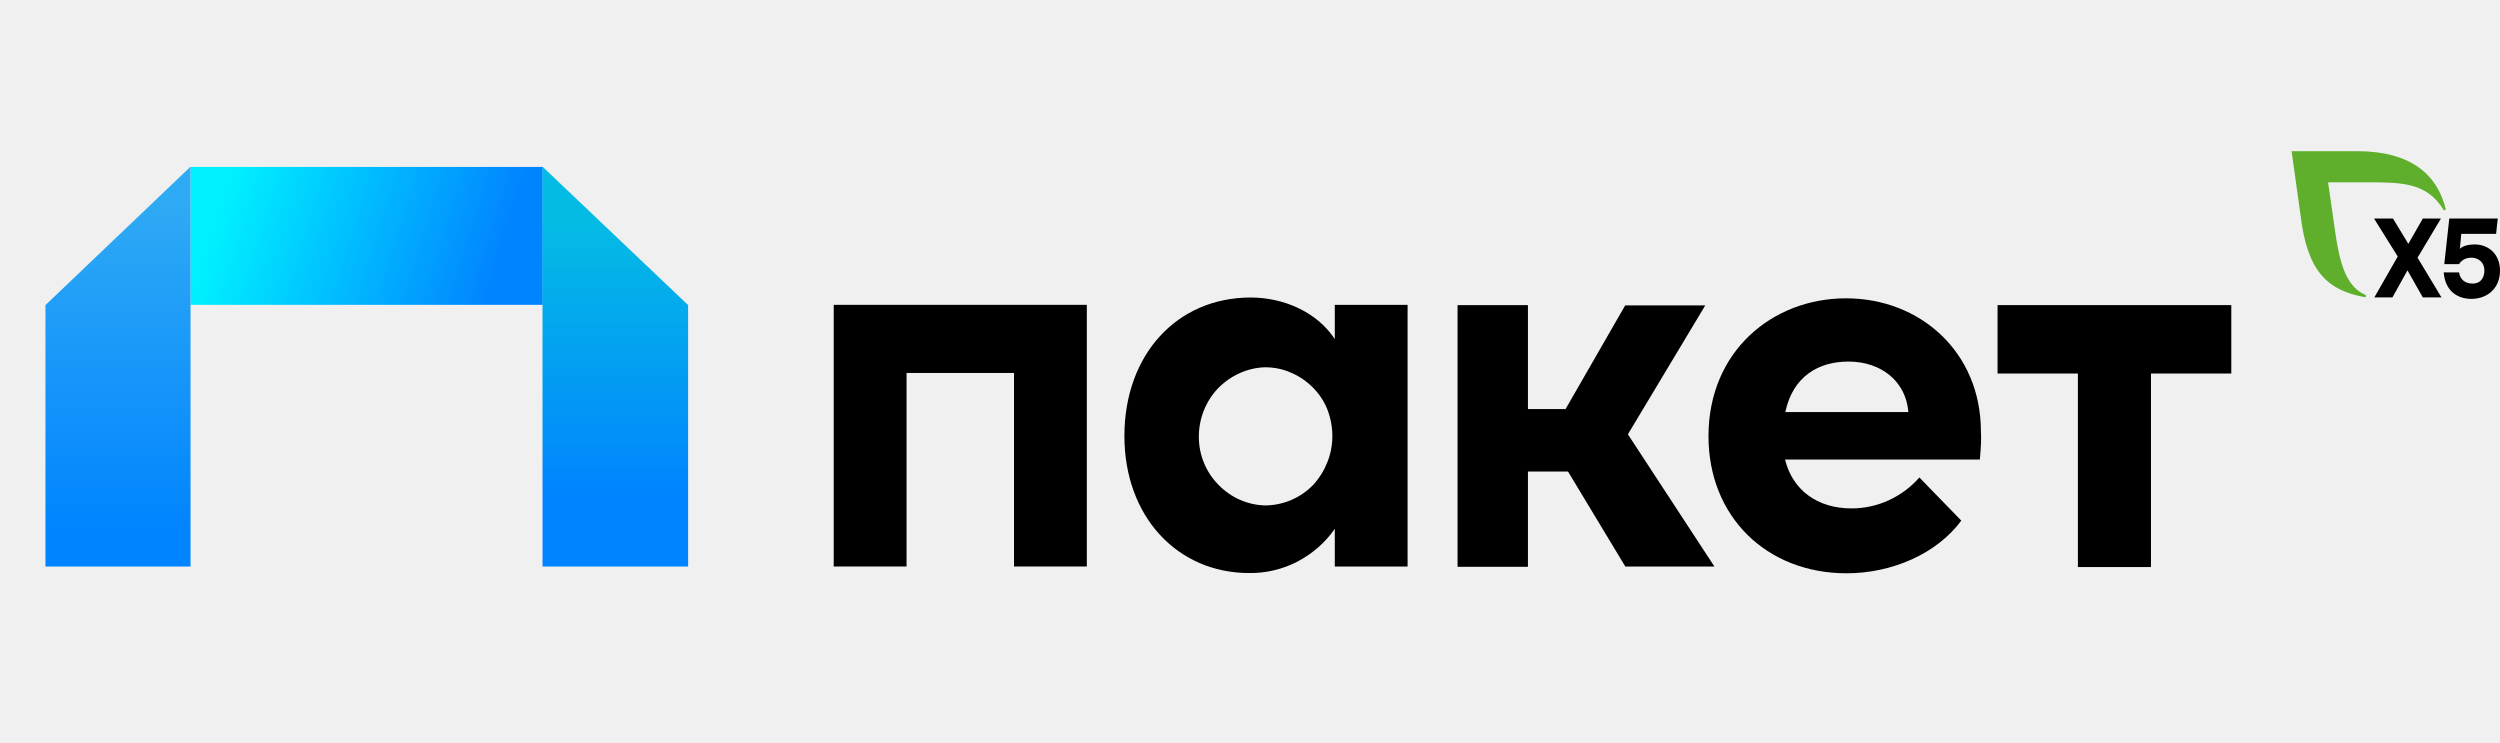
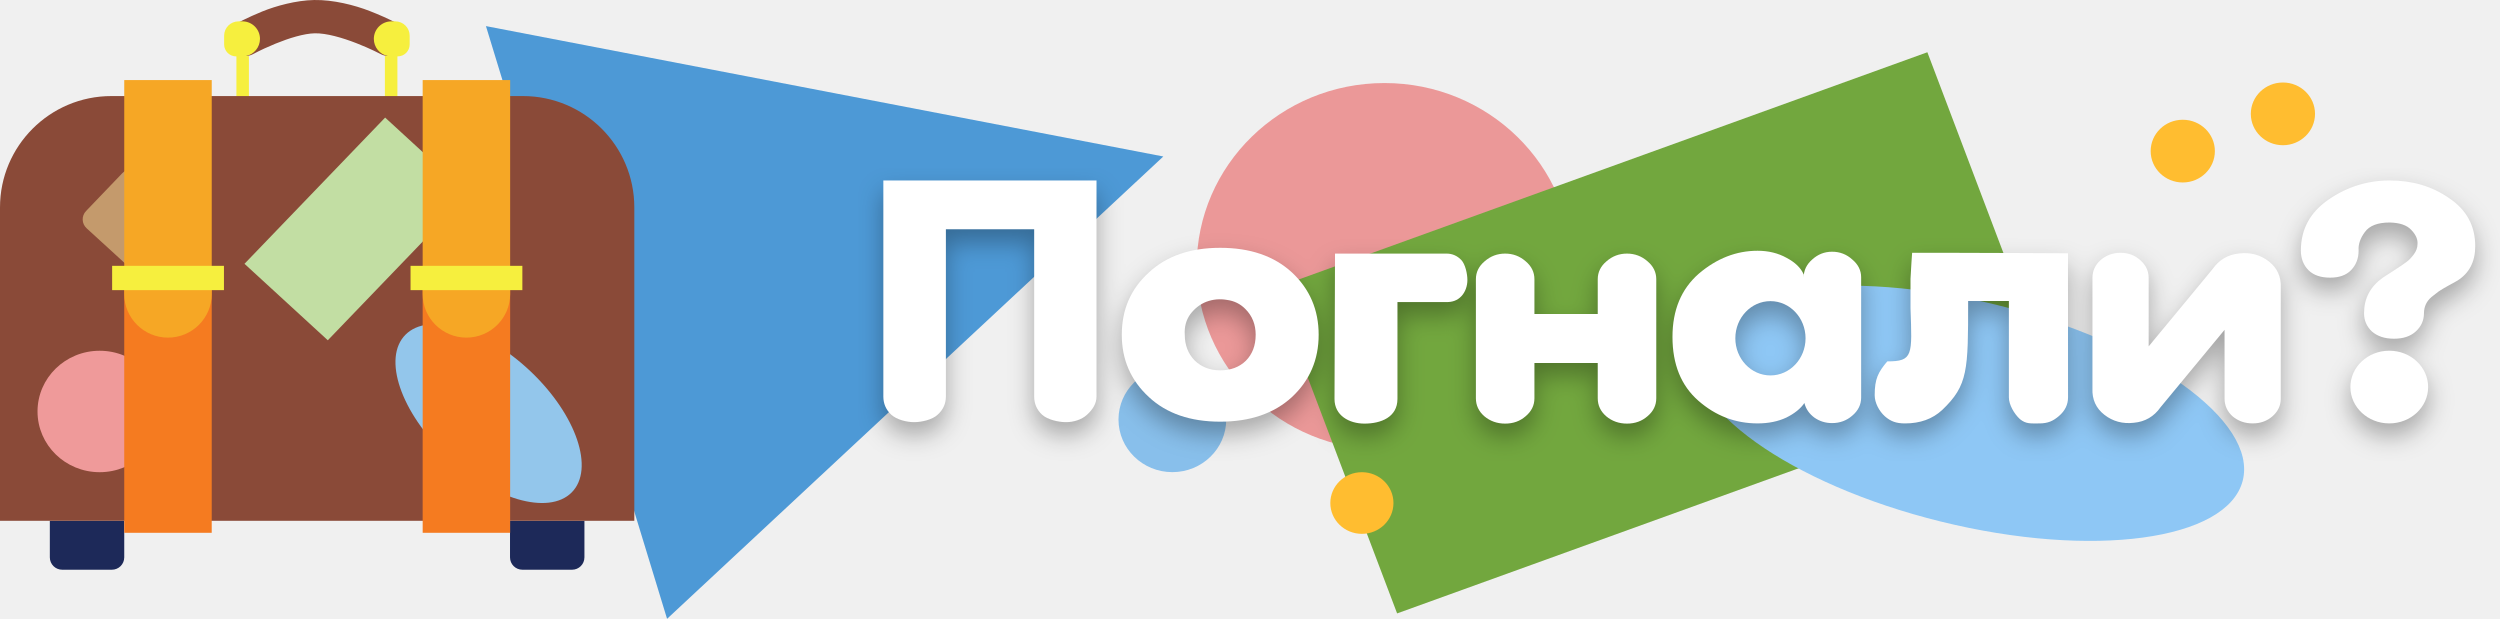
- <svg xmlns="http://www.w3.org/2000/svg" width="165" height="49" viewBox="0 0 165 49" fill="none">
-   <path d="M35.82 11.018H12.574V20.119H35.82V11.018Z" fill="url(#paint0_linear_1402_18236)" />
-   <path d="M3 37.407V20.137L12.575 11V37.389H3V37.407Z" fill="url(#paint1_linear_1402_18236)" />
-   <path d="M45.416 37.407V20.137L35.806 11V37.389H45.416V37.407Z" fill="url(#paint2_linear_1402_18236)" />
-   <path d="M55.026 20.119H71.73V37.389H66.924V24.616H59.832V37.389H55.026V20.119Z" fill="black" />
-   <path d="M88.096 20.12H92.901V37.39H88.096V34.9C87.457 35.831 86.606 36.548 85.631 37.067C84.656 37.569 83.556 37.838 82.439 37.82C77.722 37.82 74.211 34.111 74.211 28.773C74.211 23.434 77.651 19.636 82.545 19.636C84.744 19.636 86.925 20.603 88.096 22.377V20.12ZM87.936 28.791C87.936 28.199 87.829 27.608 87.617 27.053C87.404 26.497 87.067 25.996 86.659 25.584C86.251 25.172 85.737 24.813 85.205 24.598C84.656 24.348 84.07 24.24 83.485 24.24C82.315 24.276 81.198 24.796 80.382 25.637C79.566 26.497 79.123 27.644 79.123 28.826C79.123 30.009 79.584 31.155 80.418 31.997C81.251 32.857 82.368 33.341 83.538 33.359C84.709 33.341 85.844 32.857 86.677 31.997C87.475 31.119 87.936 29.973 87.936 28.791Z" fill="black" />
-   <path d="M107.281 37.407L103.487 31.119H100.844V37.407H96.199V20.137H100.844V26.998H103.327L107.263 20.155H112.548L107.441 28.664L113.15 37.389H107.281V37.407Z" fill="black" />
-   <path d="M130.669 30.331H117.813C118.31 32.355 119.959 33.555 122.193 33.555C123.044 33.555 123.878 33.376 124.658 33.018C125.438 32.659 126.112 32.158 126.679 31.513L129.445 34.361C127.832 36.547 124.871 37.837 121.874 37.837C116.59 37.837 112.76 34.093 112.76 28.79C112.76 23.182 116.98 19.689 121.839 19.689C126.697 19.689 130.74 23.2 130.74 28.485C130.775 28.969 130.74 29.578 130.669 30.331ZM125.952 27.195C125.793 25.171 124.161 23.863 121.998 23.863C120.012 23.863 118.328 24.849 117.831 27.195H125.952Z" fill="black" />
-   <path d="M147.266 20.119V24.652H141.964V37.425H137.141V24.652H131.839V20.137H147.266V20.119Z" fill="black" />
-   <path d="M159.906 19.629L158.894 17.842L157.901 19.629H156.706L158.251 16.93L156.688 14.425H157.938L158.95 16.095L159.906 14.425H161.101L159.557 17.007L161.138 19.629H159.906Z" fill="black" />
-   <path d="M165 17.861C165 19.007 164.191 19.726 163.106 19.726C162.168 19.726 161.377 19.182 161.285 17.978H162.297C162.37 18.502 162.756 18.716 163.198 18.716C163.731 18.716 163.97 18.327 163.97 17.842C163.97 17.337 163.602 17.007 163.106 17.007C162.683 17.007 162.425 17.221 162.297 17.434H161.322L161.653 14.424H164.853L164.743 15.434H162.444L162.352 16.424C162.352 16.424 162.591 16.133 163.327 16.133C164.228 16.133 165 16.754 165 17.861Z" fill="black" />
-   <path d="M161.414 13.783C160.862 11.55 159.152 9.977 155.566 9.977H151.244L151.832 14.171C152.274 17.958 153.635 19.162 156.062 19.609C156.081 19.609 156.154 19.628 156.154 19.531C156.154 19.492 156.136 19.473 156.099 19.453C154.462 18.735 154.278 16.346 153.929 13.938L153.653 12.035H156.117C158.398 12.035 160.145 11.996 161.267 13.841C161.285 13.861 161.304 13.88 161.341 13.88C161.377 13.88 161.414 13.841 161.414 13.802C161.414 13.783 161.414 13.783 161.414 13.783Z" fill="#5FAF2D" />
+ <svg xmlns="http://www.w3.org/2000/svg" width="202" height="50" viewBox="0 0 202 50" fill="none">
+   <path d="M93.996 12.644L53.899 50L39.264 2.109L93.996 12.644Z" fill="#4D99D6" />
+   <ellipse cx="94.727" cy="33.897" rx="4.353" ry="4.252" fill="#88BFEB" />
+   <ellipse cx="111.867" cy="21.531" rx="15.174" ry="14.821" fill="#EB9898" />
+   <rect width="56.136" height="28.082" transform="matrix(0.940449 -0.339934 0.354279 0.93514 102.938 23.3034)" fill="#72A73E" />
+   <ellipse cx="110.041" cy="40.644" rx="2.551" ry="2.491" fill="#FFBD30" />
+   <ellipse cx="22.779" cy="9.039" rx="22.779" ry="9.039" transform="matrix(0.97092 0.239406 -0.250219 0.968189 139.238 19.188)" fill="#8EC7F5" />
+   <ellipse cx="176.368" cy="12.21" rx="2.594" ry="2.534" fill="#FFBD30" />
+   <ellipse cx="184.46" cy="9.2" rx="2.594" ry="2.534" fill="#FFBD30" />
+   <path d="M4.026 42.082H10.039V45.034C10.039 45.587 9.591 46.034 9.039 46.034H5.026C4.474 46.034 4.026 45.587 4.026 45.034V42.082Z" fill="#1D2959" />
+   <path d="M41.209 42.082H47.222V45.034C47.222 45.587 46.774 46.034 46.222 46.034H42.209C41.657 46.034 41.209 45.587 41.209 45.034V42.082Z" fill="#1D2959" />
+   <path fill-rule="evenodd" clip-rule="evenodd" d="M28.82 3.498C27.647 3.04 26.366 2.673 25.436 2.691C24.561 2.708 23.363 3.079 22.269 3.524C21.657 3.774 21.053 4.049 20.47 4.36L20.466 4.363C19.777 4.737 18.909 4.491 18.528 3.813C18.147 3.135 18.397 2.282 19.087 1.907C19.287 1.8 19.491 1.697 19.696 1.597C20.064 1.417 20.581 1.176 21.177 0.933C22.32 0.467 23.937 0.03 25.38 0.001C26.915 -0.028 28.647 0.413 29.872 0.89C30.636 1.188 31.389 1.517 32.112 1.901L32.113 1.901C32.806 2.27 33.064 3.121 32.69 3.802C32.317 4.48 31.439 4.728 30.753 4.367C30.577 4.275 30.399 4.188 30.22 4.103C29.87 3.937 29.38 3.716 28.82 3.498Z" fill="#8A4A38" />
+   <path fill-rule="evenodd" clip-rule="evenodd" d="M19.269 1.726C18.629 1.726 18.11 2.245 18.11 2.884V3.591C18.11 4.124 18.543 4.556 19.076 4.556H19.102V8.207H20.112V4.53H19.863C20.514 4.403 21.006 3.83 21.006 3.141C21.006 2.36 20.372 1.726 19.591 1.726H19.269Z" fill="#F6EF3E" />
+   <path fill-rule="evenodd" clip-rule="evenodd" d="M31.943 1.726C32.583 1.726 33.101 2.245 33.101 2.884V3.591C33.101 4.124 32.669 4.556 32.136 4.556H32.11V8.207H31.099V4.53H31.349C30.697 4.403 30.206 3.83 30.206 3.141C30.206 2.36 30.839 1.726 31.621 1.726H31.943Z" fill="#F6EF3E" />
+   <path d="M0 16.762C0 11.792 4.029 7.762 9 7.762H42.253C47.223 7.762 51.253 11.792 51.253 16.762V42.082H0V16.762Z" fill="#8A4A38" />
+   <ellipse cx="8.053" cy="33.247" rx="5.021" ry="4.906" fill="#EF9A9A" />
+   <ellipse cx="4.809" cy="9.257" rx="4.809" ry="9.257" transform="matrix(0.705106 -0.709101 0.725463 0.688261 29.3711 30.4553)" fill="#93C6EB" />
+   <rect width="16.394" height="9.138" transform="matrix(0.693232 -0.720714 0.73677 0.676144 19.7539 21.3155)" fill="#C2DEA3" />
+   <rect width="8.335" height="6.246" rx="1" transform="matrix(0.737932 0.674875 -0.691988 0.721909 10.5842 13.2612)" fill="#C49A6C" />
+   <rect x="10.039" y="23.05" width="7.068" height="20" fill="#F57B20" />
+   <path d="M10.039 6.469H17.108V23.764C17.108 25.706 15.515 27.28 13.574 27.28C11.632 27.28 10.039 25.706 10.039 23.764V6.469Z" fill="#F6A725" />
+   <rect x="9.06" y="21.479" width="9.035" height="1.964" fill="#F6EF3E" />
+   <rect x="34.152" y="23.05" width="7.068" height="20" fill="#F57B20" />
+   <path d="M34.152 6.469H41.22V23.764C41.22 25.706 39.628 27.28 37.686 27.28C35.744 27.28 34.152 25.706 34.152 23.764V6.469Z" fill="#F6A725" />
+   <rect x="33.172" y="21.479" width="9.035" height="1.964" fill="#F6EF3E" />
+   <g filter="url(#filter0_d_13528_938)">
+     <path d="M198.541 22.687C199.514 22.083 200 21.151 200 19.893C200 18.248 199.3 16.956 197.899 16.016C196.538 15.059 194.933 14.581 193.086 14.581C191.277 14.581 189.623 15.101 188.126 16.142C186.648 17.166 185.909 18.533 185.909 20.245C185.909 20.883 186.113 21.412 186.521 21.831C186.93 22.234 187.513 22.435 188.272 22.435C189.011 22.435 189.575 22.234 189.964 21.831C190.372 21.412 190.577 20.883 190.577 20.245C190.538 19.758 190.703 19.263 191.073 18.76C191.442 18.24 192.113 17.979 193.086 17.979C193.902 17.996 194.486 18.198 194.836 18.584C195.206 18.97 195.371 19.356 195.332 19.742C195.332 20.01 195.235 20.279 195.04 20.547C194.846 20.816 194.642 21.026 194.428 21.177C194.233 21.328 193.912 21.546 193.465 21.831C193.017 22.116 192.706 22.318 192.531 22.435C191.52 23.157 191.014 24.114 191.014 25.305C191.014 25.893 191.228 26.388 191.656 26.79C192.103 27.176 192.697 27.369 193.436 27.369C194.175 27.369 194.758 27.176 195.186 26.79C195.633 26.388 195.857 25.893 195.857 25.305C195.857 25.053 195.906 24.819 196.003 24.6C196.1 24.382 196.256 24.181 196.47 23.996C196.703 23.811 196.898 23.66 197.053 23.543C197.228 23.425 197.481 23.274 197.812 23.09C198.162 22.905 198.405 22.771 198.541 22.687Z" fill="white" />
+     <path d="M173.612 27.987L178.779 21.737C179.309 20.983 180.028 20.562 180.937 20.477C181.845 20.374 182.64 20.588 183.322 21.12C184.003 21.651 184.325 22.363 184.287 23.255V32.206C184.287 32.772 184.06 33.252 183.605 33.646C183.17 34.023 182.64 34.212 182.016 34.212C181.391 34.212 180.852 34.023 180.397 33.646C179.962 33.252 179.744 32.772 179.744 32.206V26.65L174.577 32.9C174.047 33.655 173.328 34.075 172.42 34.16C171.511 34.263 170.716 34.049 170.035 33.517C169.353 32.986 169.032 32.274 169.069 31.383V22.457C169.069 21.891 169.287 21.411 169.722 21.017C170.177 20.622 170.716 20.425 171.341 20.425C171.965 20.425 172.495 20.622 172.931 21.017C173.385 21.411 173.612 21.891 173.612 22.457V27.987Z" fill="white" />
+     <path fill-rule="evenodd" clip-rule="evenodd" d="M150.381 32.118V22.407C150.381 21.849 150.142 21.369 149.665 20.968C149.206 20.549 148.662 20.339 148.031 20.339C147.42 20.339 146.885 20.549 146.427 20.968C145.968 21.369 145.739 21.849 145.739 22.407V22.172C145.51 21.648 145.051 21.203 144.363 20.837C143.676 20.453 142.892 20.261 142.013 20.261C140.294 20.261 138.708 20.88 137.256 22.119C135.843 23.358 135.136 25.059 135.136 27.223C135.136 29.439 135.833 31.158 137.228 32.38C138.622 33.601 140.218 34.212 142.013 34.212C142.892 34.212 143.666 34.055 144.335 33.741C145.003 33.409 145.49 33.017 145.796 32.563C145.911 33.034 146.178 33.427 146.599 33.741C147.019 34.037 147.496 34.186 148.031 34.186C148.662 34.186 149.206 33.985 149.665 33.584C150.142 33.182 150.381 32.694 150.381 32.118ZM143.052 30.334C144.618 30.334 145.888 28.99 145.888 27.333C145.888 25.675 144.618 24.332 143.052 24.332C141.486 24.332 140.216 25.675 140.216 27.333C140.216 28.99 141.486 30.334 143.052 30.334Z" fill="white" />
+     <path d="M129.097 25.37V22.564C129.097 21.993 129.333 21.509 129.806 21.112C130.279 20.697 130.831 20.49 131.462 20.49C132.093 20.49 132.645 20.697 133.118 21.112C133.591 21.509 133.827 21.993 133.827 22.564V32.18C133.827 32.751 133.591 33.234 133.118 33.632C132.664 34.029 132.112 34.228 131.462 34.228C130.812 34.228 130.25 34.029 129.777 33.632C129.323 33.234 129.097 32.751 129.097 32.18V29.332H123.982V32.18C123.982 32.751 123.746 33.234 123.273 33.632C122.819 34.029 122.267 34.228 121.617 34.228C120.967 34.228 120.405 34.029 119.932 33.632C119.479 33.234 119.252 32.751 119.252 32.18V22.564C119.252 21.993 119.488 21.509 119.961 21.112C120.434 20.697 120.986 20.49 121.617 20.49C122.248 20.49 122.8 20.697 123.273 21.112C123.746 21.509 123.982 21.993 123.982 22.564V25.37H129.097Z" fill="white" />
+     <path d="M116.879 20.49C117.342 20.49 117.739 20.662 118.07 21.005C118.401 21.349 118.566 22.141 118.566 22.622C118.566 23.103 118.401 23.601 118.07 23.944C117.739 24.288 117.342 24.409 116.879 24.409H112.915V32.23C112.915 33.71 111.584 34.228 110.249 34.228C109.01 34.228 107.828 33.572 107.828 32.244L107.869 20.49C107.869 20.49 114.775 20.49 116.879 20.49Z" fill="white" />
+     <path d="M88.598 14.581V32.043C88.598 32.619 88.278 33.107 87.835 33.508C87.41 33.91 86.742 34.111 86.133 34.111C85.523 34.111 84.642 33.91 84.198 33.508C83.773 33.107 83.561 32.619 83.561 32.043V18.522H76.428V32.043C76.428 32.619 76.207 33.107 75.763 33.508C75.339 33.91 74.473 34.111 73.864 34.111C73.254 34.111 72.455 33.91 72.012 33.508C71.587 33.107 71.374 32.619 71.374 32.043V14.581C77.083 14.581 88.598 14.581 88.598 14.581Z" fill="white" />
+     <path d="M104.385 32.087C102.942 33.41 101.012 34.072 98.594 34.072C96.176 34.072 94.256 33.41 92.835 32.087C91.371 30.743 90.639 29.063 90.639 27.048C90.639 25.013 91.371 23.333 92.835 22.009C94.256 20.685 96.176 20.023 98.594 20.023C101.012 20.023 102.942 20.685 104.385 22.009C105.827 23.353 106.548 25.032 106.548 27.048C106.548 29.063 105.827 30.743 104.385 32.087ZM100.63 24.973C100.227 24.558 99.729 24.311 99.135 24.232C98.562 24.133 98.011 24.183 97.48 24.38C96.971 24.578 96.536 24.914 96.176 25.388C95.836 25.862 95.688 26.416 95.73 27.048C95.73 27.878 95.995 28.569 96.526 29.123C97.077 29.656 97.767 29.923 98.594 29.923C99.442 29.923 100.132 29.666 100.662 29.152C101.192 28.619 101.458 27.917 101.458 27.048C101.458 26.218 101.182 25.526 100.63 24.973Z" fill="white" />
+     <path d="M157.154 20.425C159.866 20.425 167.092 20.465 167.092 20.465C167.092 20.465 167.098 29.098 167.098 32.115C167.098 32.694 166.854 33.194 166.366 33.613C165.9 34.013 165.479 34.213 164.77 34.213C164.06 34.213 163.699 34.265 163.211 33.866C162.745 33.446 162.317 32.694 162.317 32.115V24.322H159.026C159.026 29.908 159.026 31.135 156.921 33.134C156.145 33.853 155.148 34.213 153.928 34.213C153.197 34.213 152.767 34.041 152.301 33.642C151.836 33.222 151.474 32.552 151.474 31.933C151.474 30.599 151.76 30.069 152.492 29.199C154.591 29.199 154.5 28.702 154.369 24.921V22.523C154.391 21.944 154.5 20.425 154.5 20.425C154.5 20.425 156.511 20.425 157.154 20.425Z" fill="white" />
+     <path d="M196.194 31.275C196.194 32.897 194.788 34.212 193.053 34.212C191.318 34.212 189.912 32.897 189.912 31.275C189.912 29.652 191.318 28.337 193.053 28.337C194.788 28.337 196.194 29.652 196.194 31.275Z" fill="white" />
+   </g>
  <defs>
-     <linearGradient id="paint0_linear_1402_18236" x1="14.904" y1="12.675" x2="32.727" y2="18.116" gradientUnits="userSpaceOnUse">
-       <stop stop-color="#00F0FF" />
-       <stop offset="1" stop-color="#0184FF" />
-     </linearGradient>
-     <linearGradient id="paint1_linear_1402_18236" x1="7.785" y1="34.988" x2="7.785" y2="13.217" gradientUnits="userSpaceOnUse">
-       <stop stop-color="#0184FF" />
-       <stop offset="1" stop-color="#2FAAF4" />
-     </linearGradient>
-     <linearGradient id="paint2_linear_1402_18236" x1="40.623" y1="36.995" x2="40.623" y2="12.601" gradientUnits="userSpaceOnUse">
-       <stop offset="0.17" stop-color="#0184FF" />
-       <stop offset="0.91" stop-color="#04BBE4" />
-     </linearGradient>
+     <filter id="filter0_d_13528_938" x="69.374" y="13.581" width="132.626" height="23.647" filterUnits="userSpaceOnUse" color-interpolation-filters="sRGB">
+       <feFlood flood-opacity="0" result="BackgroundImageFix" />
+       <feColorMatrix in="SourceAlpha" type="matrix" values="0 0 0 0 0 0 0 0 0 0 0 0 0 0 0 0 0 0 127 0" result="hardAlpha" />
+       <feOffset dy="1" />
+       <feGaussianBlur stdDeviation="1" />
+       <feColorMatrix type="matrix" values="0 0 0 0 0 0 0 0 0 0 0 0 0 0 0 0 0 0 0.3 0" />
+       <feBlend mode="normal" in2="BackgroundImageFix" result="effect1_dropShadow_13528_938" />
+       <feBlend mode="normal" in="SourceGraphic" in2="effect1_dropShadow_13528_938" result="shape" />
+     </filter>
  </defs>
</svg>
